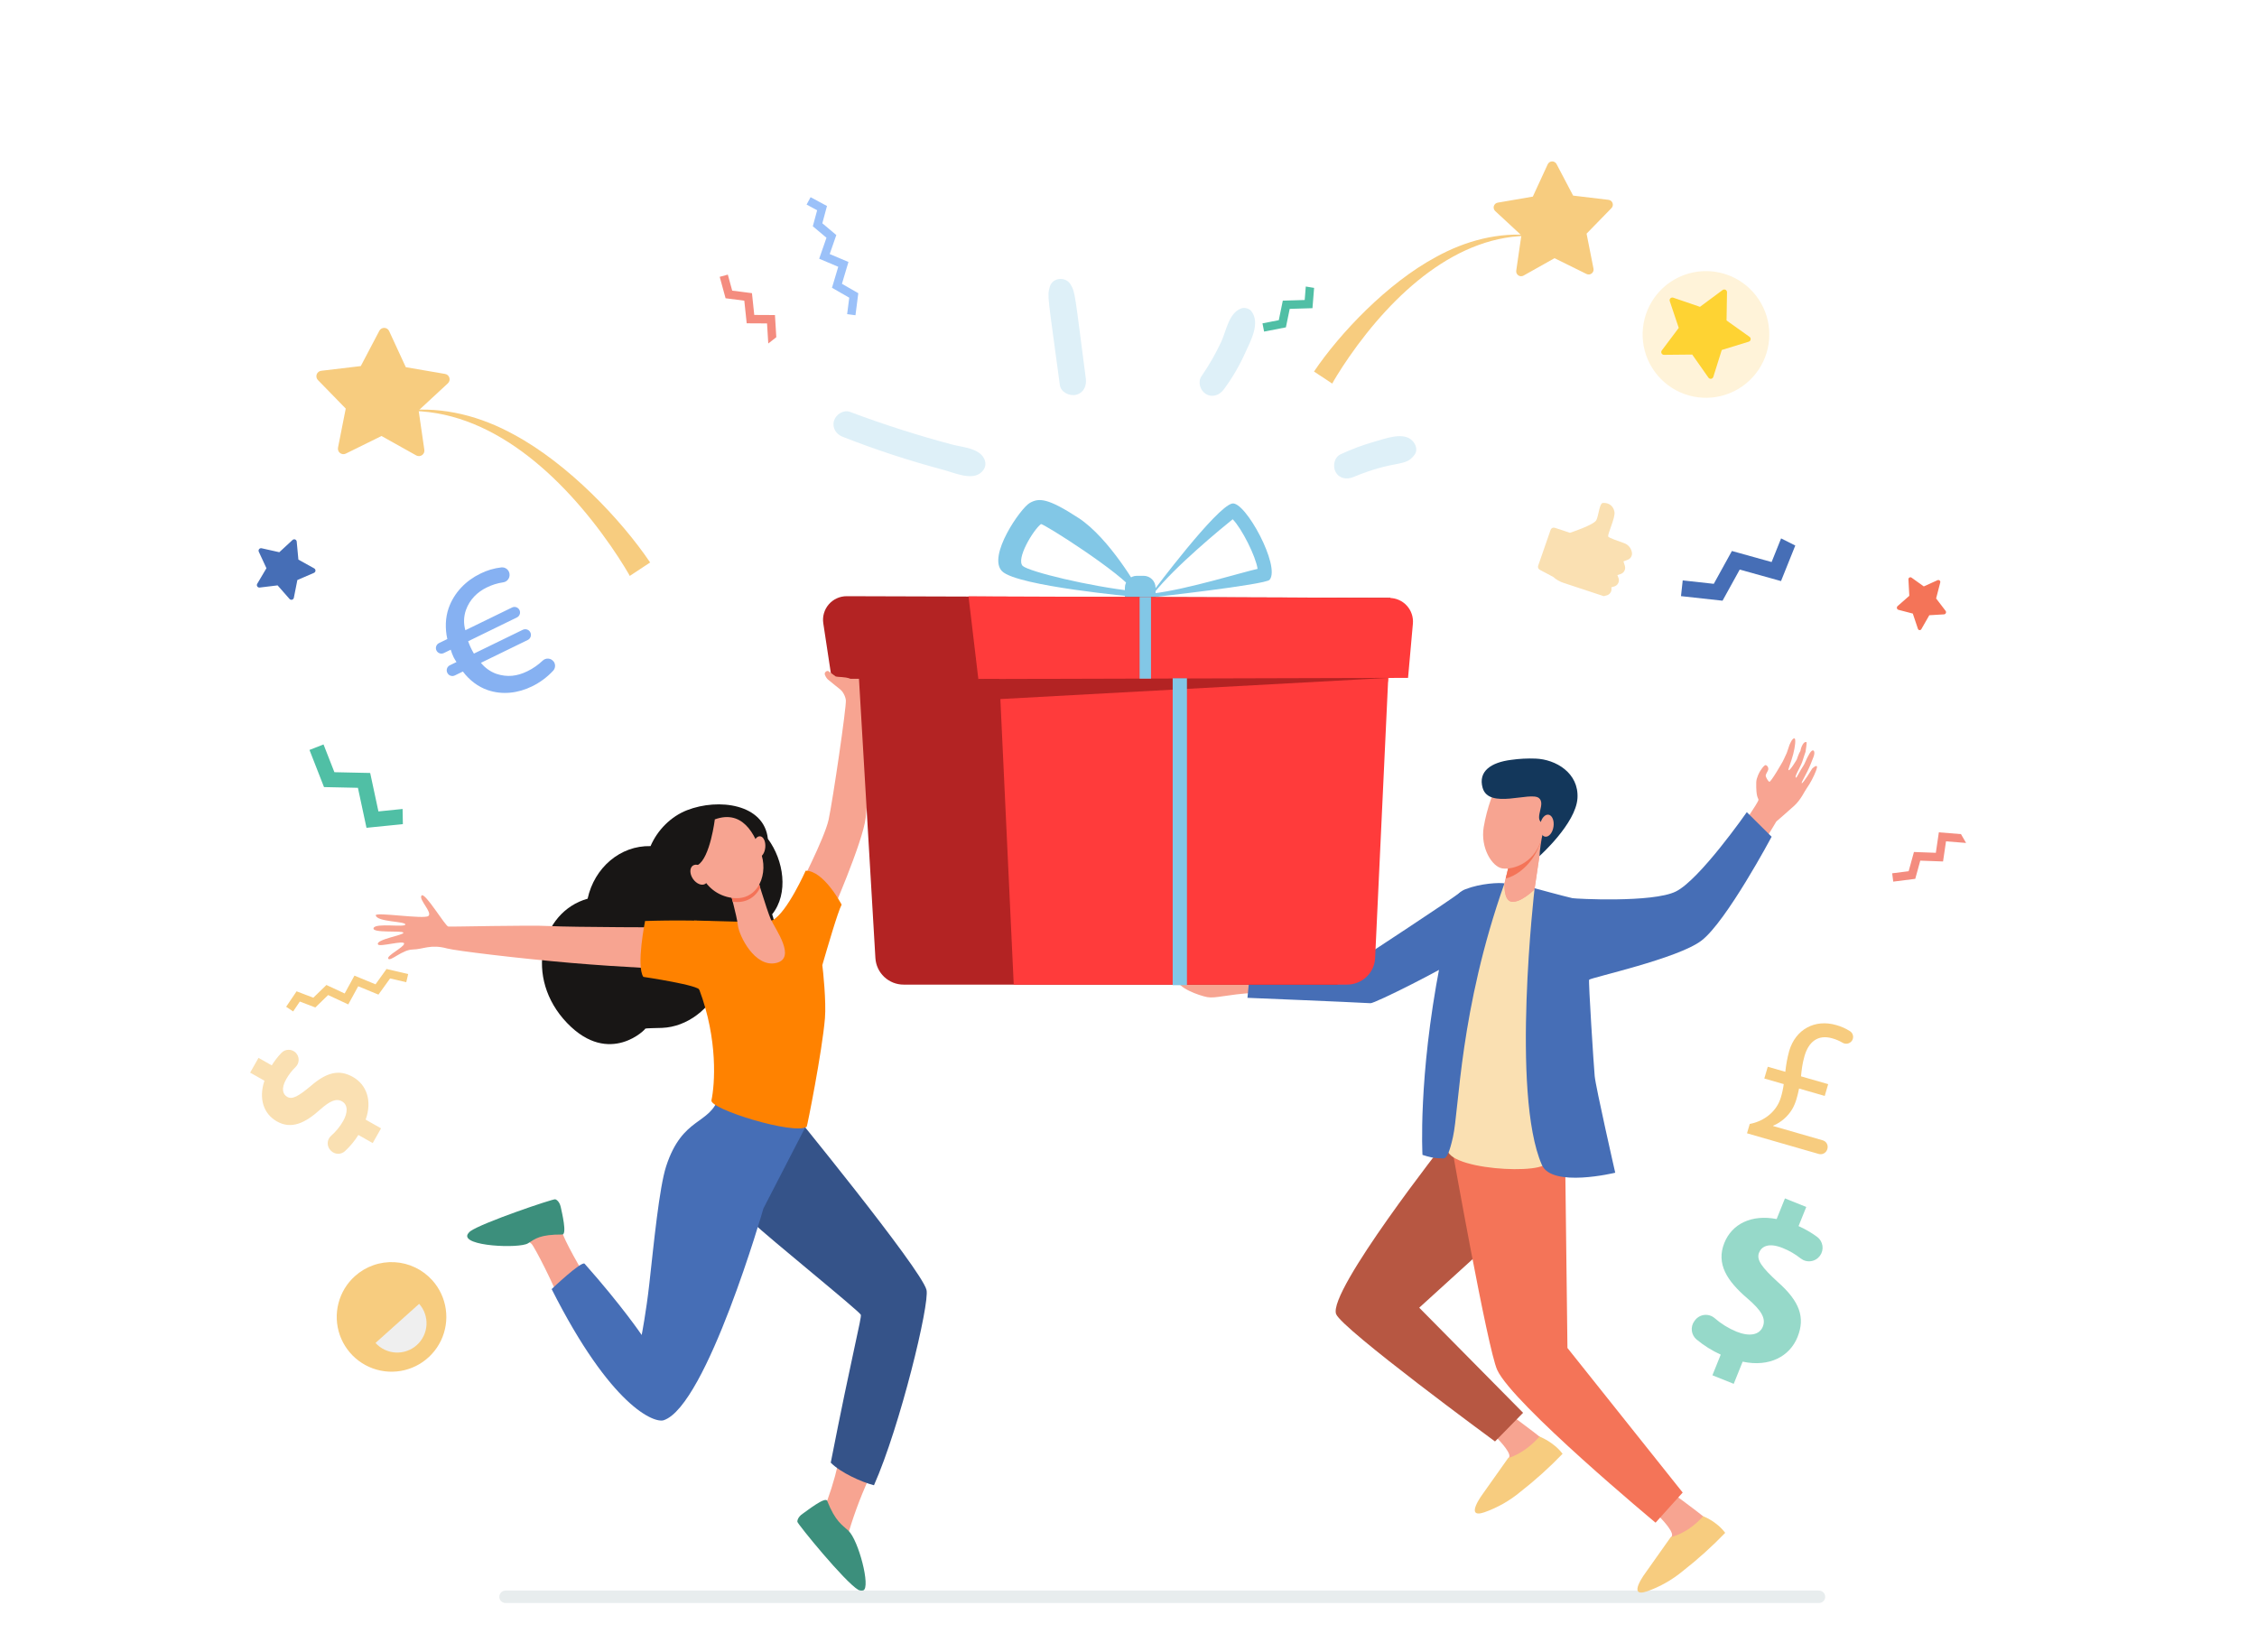
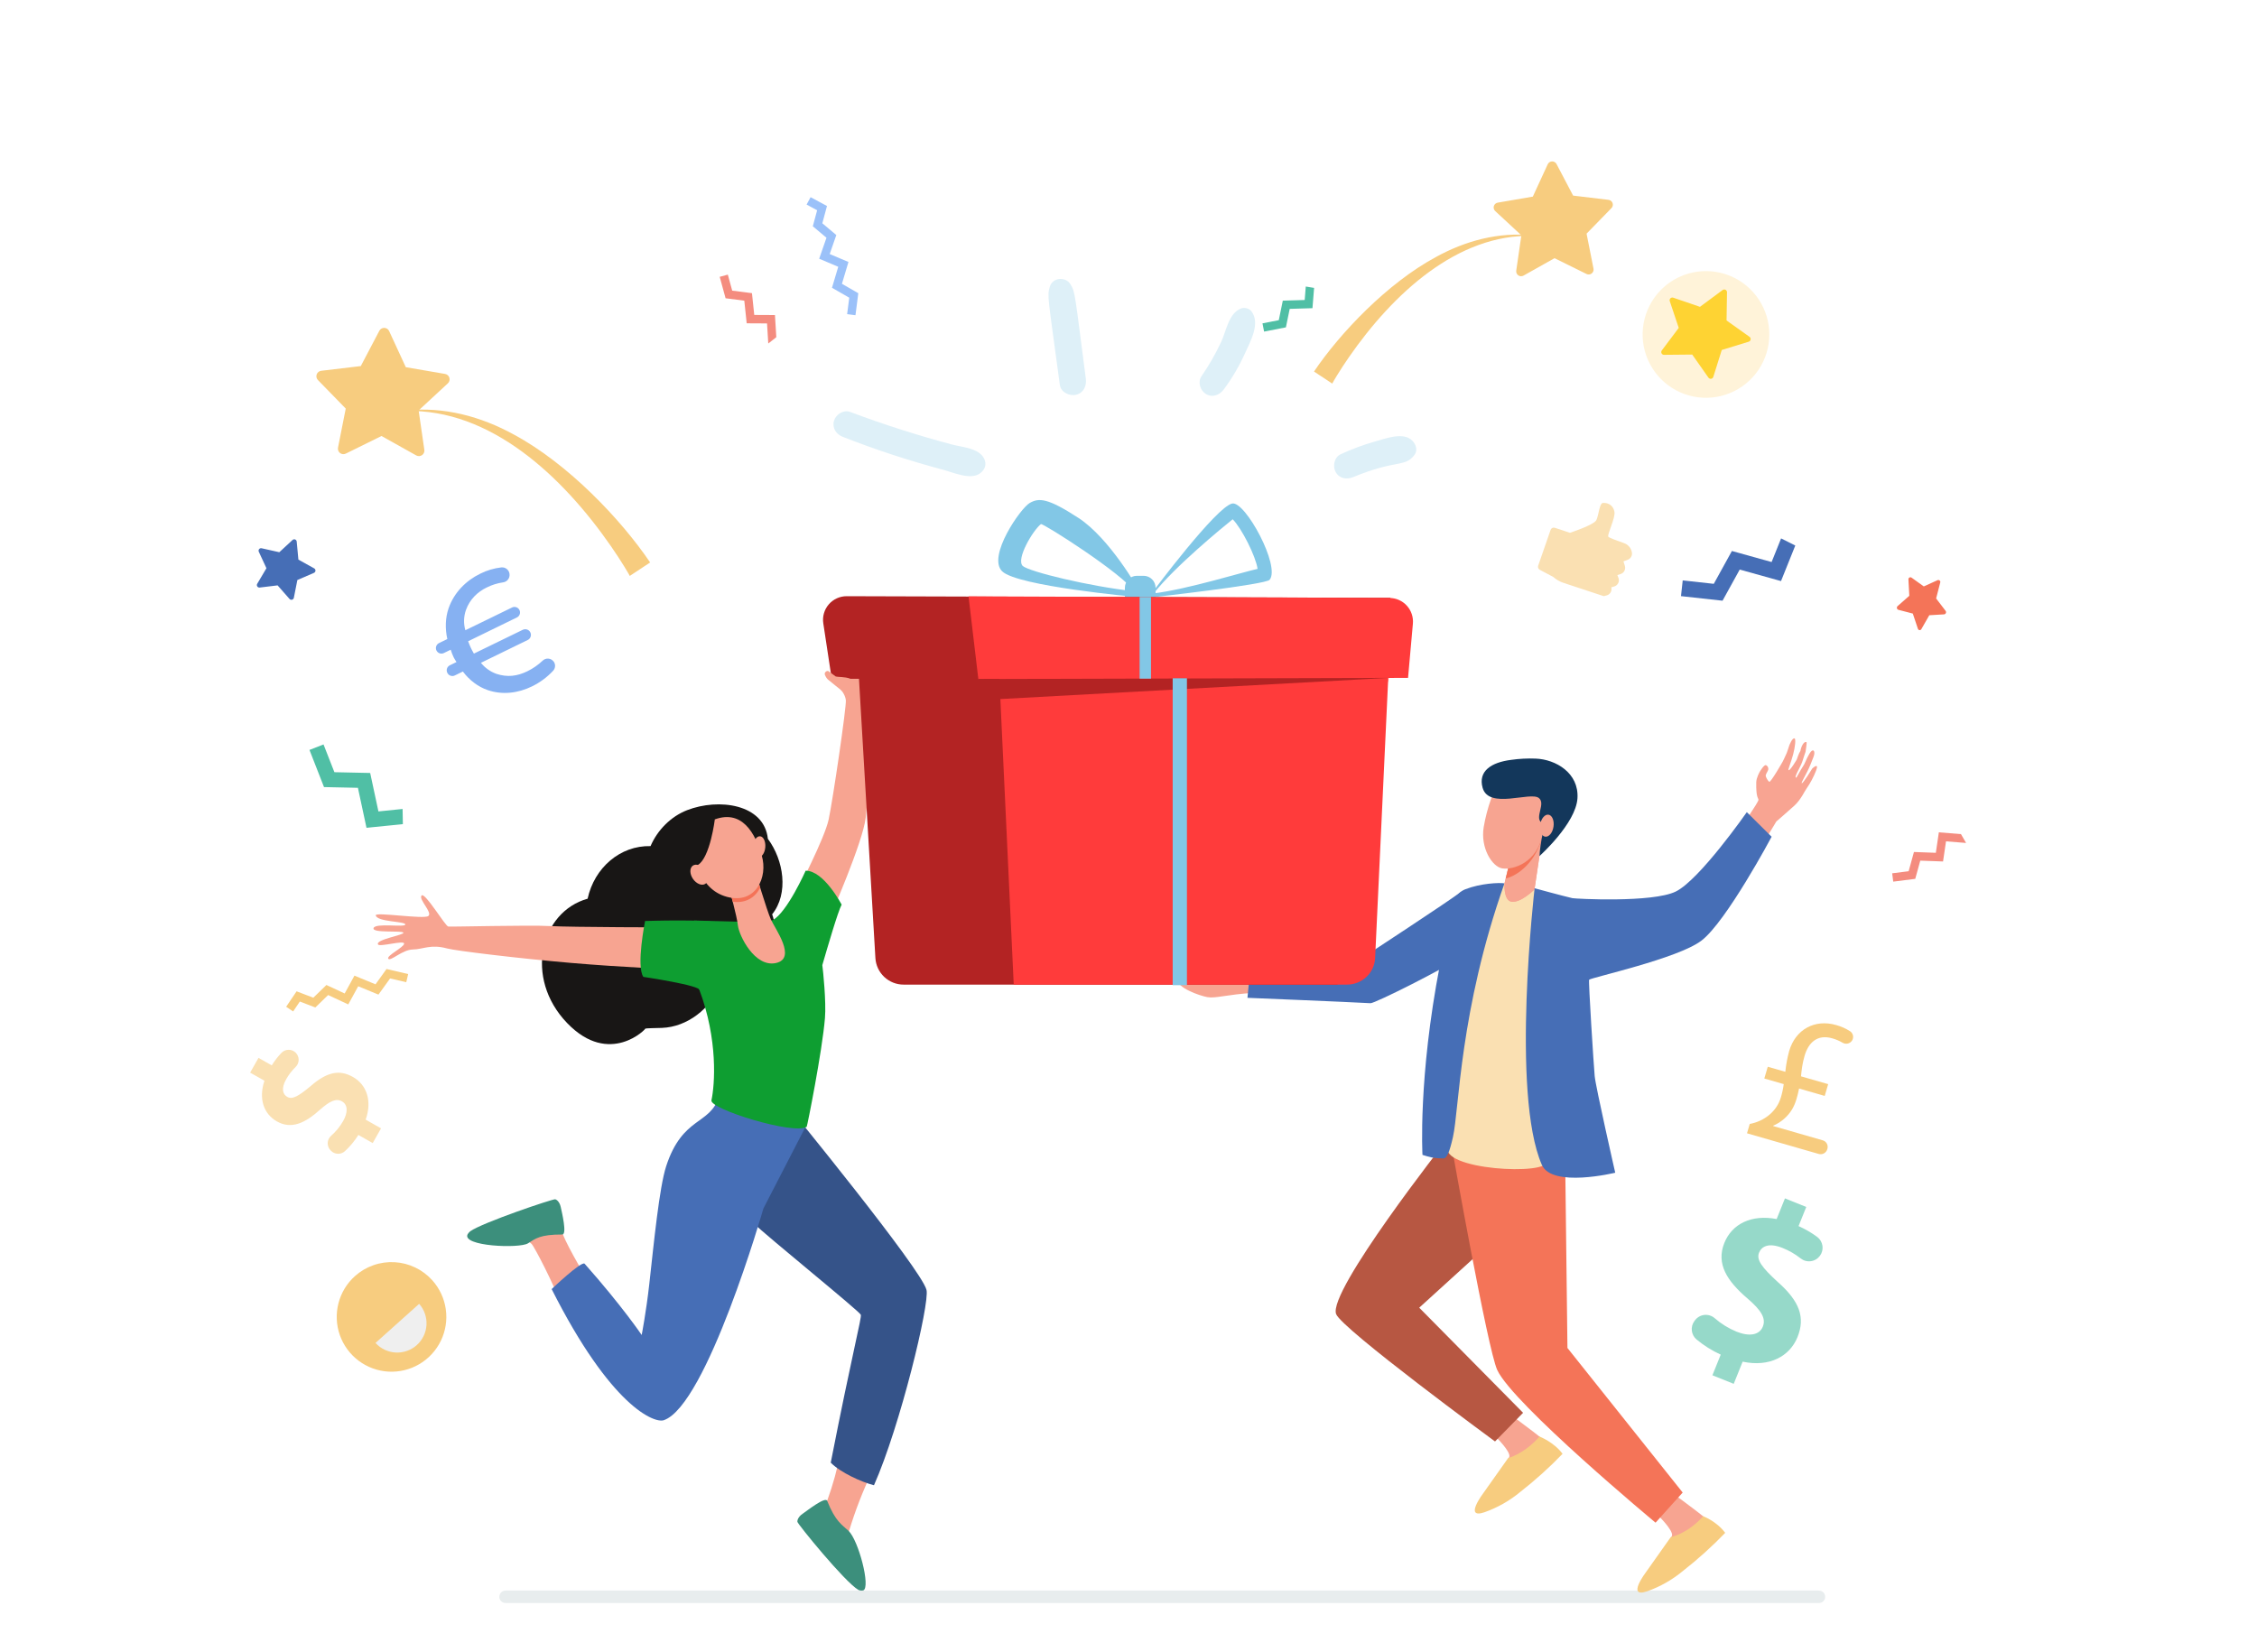
<svg xmlns="http://www.w3.org/2000/svg" width="205" height="150" viewBox="0 0 205 150" fill="none">
  <path d="M121.005 34.843C121.033 34.763 121.692 33.639 122.542 32.415C126.499 26.715 132.365 21.222 139.245 21.428L139.25 21.386C136.141 21.045 133.092 21.873 130.417 23.35C126.003 25.729 121.702 30.263 119.349 33.748L121.005 34.843Z" fill="#F7CC7F" />
  <path d="M137.719 24.579L138.184 21.374L135.807 19.172C135.747 19.116 135.703 19.044 135.681 18.964C135.659 18.884 135.66 18.799 135.683 18.72C135.707 18.64 135.753 18.569 135.815 18.514C135.877 18.459 135.953 18.422 136.035 18.408L139.224 17.859L140.579 14.919C140.614 14.844 140.67 14.78 140.739 14.735C140.808 14.689 140.889 14.664 140.972 14.662C141.054 14.66 141.136 14.681 141.208 14.722C141.279 14.764 141.338 14.825 141.377 14.898L142.884 17.768L146.101 18.152C146.183 18.162 146.261 18.195 146.326 18.246C146.391 18.298 146.44 18.367 146.468 18.446C146.495 18.524 146.5 18.608 146.483 18.69C146.465 18.771 146.424 18.845 146.366 18.905L144.106 21.224L144.735 24.402C144.751 24.483 144.744 24.568 144.715 24.645C144.686 24.723 144.635 24.791 144.569 24.842C144.503 24.892 144.425 24.923 144.342 24.931C144.26 24.939 144.176 24.924 144.102 24.888L141.196 23.453L138.376 25.036C138.303 25.077 138.221 25.096 138.137 25.092C138.054 25.088 137.973 25.061 137.905 25.013C137.836 24.965 137.782 24.899 137.75 24.823C137.717 24.746 137.706 24.662 137.719 24.579Z" fill="#F7CC7F" />
  <path d="M75.114 18.712L74.691 20.282L75.961 21.349L75.361 23.076L77.064 23.796L76.472 25.778L77.958 26.635L77.701 28.635L76.944 28.538L77.136 27.042L75.568 26.139L76.137 24.233L74.405 23.501L75.067 21.596L73.827 20.553L74.22 19.098L73.263 18.583L73.624 17.911L75.114 18.712Z" fill="#9BC1F9" />
  <path d="M39.27 116.3C39.927 117.034 40.351 117.945 40.49 118.92C40.629 119.894 40.476 120.888 40.05 121.776C39.624 122.663 38.944 123.404 38.097 123.906C37.25 124.407 36.273 124.646 35.29 124.592C34.307 124.538 33.362 124.194 32.575 123.603C31.787 123.012 31.193 122.201 30.866 121.273C30.54 120.344 30.496 119.339 30.741 118.386C30.985 117.432 31.507 116.572 32.24 115.915C32.727 115.479 33.295 115.143 33.911 114.926C34.528 114.709 35.182 114.616 35.835 114.651C36.487 114.687 37.127 114.851 37.716 115.134C38.306 115.417 38.834 115.813 39.27 116.3Z" fill="#F7CC7F" />
  <path d="M34.107 121.986C34.579 122.507 35.239 122.821 35.941 122.857C36.644 122.894 37.332 122.651 37.856 122.182C38.38 121.712 38.697 121.054 38.737 120.352C38.778 119.65 38.538 118.96 38.071 118.434L34.107 121.986Z" fill="#EFEFEF" />
  <path d="M165.214 144.481H45.917C45.767 144.481 45.624 144.541 45.518 144.647C45.412 144.753 45.352 144.896 45.352 145.046C45.352 145.12 45.366 145.194 45.395 145.262C45.423 145.331 45.465 145.393 45.517 145.446C45.57 145.498 45.632 145.54 45.701 145.568C45.769 145.597 45.843 145.611 45.917 145.611H165.214C165.288 145.611 165.361 145.597 165.43 145.568C165.498 145.54 165.561 145.498 165.613 145.446C165.666 145.393 165.707 145.331 165.736 145.262C165.764 145.194 165.779 145.12 165.779 145.046C165.779 144.896 165.719 144.753 165.613 144.647C165.507 144.541 165.363 144.481 165.214 144.481Z" fill="#184655" fill-opacity="0.1" />
  <path d="M33.852 103.832L32.551 103.094C32.211 103.637 31.8 104.133 31.329 104.568C31.158 104.724 30.934 104.808 30.703 104.805C30.472 104.802 30.251 104.711 30.085 104.551L30.043 104.51C29.953 104.423 29.881 104.319 29.834 104.203C29.785 104.088 29.762 103.964 29.764 103.838C29.766 103.713 29.794 103.59 29.846 103.476C29.899 103.363 29.974 103.261 30.067 103.178C30.504 102.794 30.875 102.341 31.165 101.837C31.607 101.057 31.609 100.353 31.061 100.042C30.541 99.747 29.964 99.999 29.047 100.817C27.724 102.003 26.472 102.615 25.144 101.861C23.94 101.178 23.476 99.794 24.019 98.166L22.719 97.433L23.48 96.091L24.684 96.774C24.938 96.361 25.236 95.976 25.573 95.627C25.741 95.457 25.969 95.361 26.208 95.358C26.447 95.355 26.677 95.447 26.849 95.612C26.937 95.697 27.007 95.799 27.055 95.911C27.102 96.024 27.127 96.145 27.127 96.267C27.127 96.389 27.102 96.51 27.055 96.622C27.007 96.734 26.937 96.836 26.849 96.921C26.513 97.246 26.226 97.619 25.997 98.027C25.492 98.917 25.712 99.422 26.096 99.639C26.547 99.896 27.107 99.579 28.204 98.664C29.703 97.361 30.829 97.131 32.061 97.829C33.28 98.52 33.831 99.973 33.212 101.702L34.609 102.495L33.852 103.832Z" fill="#FAE0B2" />
  <path d="M161.774 48.906L160.913 51.053L157.306 50.049L155.661 53.032L152.839 52.721L152.682 54.15L156.456 54.565L158.016 51.737L161.767 52.782L163.063 49.553L161.774 48.906Z" fill="#466EB6" />
  <path d="M155.536 124.923L156.291 123.048C155.503 122.689 154.766 122.227 154.099 121.675C153.859 121.474 153.704 121.189 153.667 120.877C153.63 120.566 153.713 120.253 153.899 120.001L153.946 119.938C154.046 119.801 154.173 119.687 154.319 119.602C154.465 119.517 154.627 119.463 154.796 119.443C154.964 119.424 155.134 119.44 155.296 119.489C155.457 119.539 155.607 119.621 155.736 119.731C156.328 120.248 157.001 120.664 157.729 120.962C158.853 121.416 159.802 121.292 160.116 120.502C160.418 119.753 159.977 119.025 158.716 117.943C156.891 116.382 155.846 114.814 156.62 112.9C157.319 111.164 159.092 110.295 161.37 110.732L162.125 108.856L164.06 109.636L163.36 111.373C163.959 111.639 164.528 111.969 165.056 112.358C165.314 112.553 165.485 112.842 165.531 113.162C165.577 113.482 165.496 113.808 165.304 114.068C165.206 114.201 165.083 114.313 164.941 114.398C164.799 114.483 164.641 114.538 164.477 114.56C164.314 114.582 164.147 114.572 163.988 114.528C163.828 114.485 163.679 114.409 163.549 114.307C163.053 113.915 162.503 113.596 161.915 113.362C160.632 112.845 159.995 113.231 159.773 113.784C159.51 114.435 160.033 115.127 161.456 116.435C163.471 118.21 163.981 119.677 163.265 121.453C162.558 123.207 160.709 124.208 158.282 123.686L157.471 125.702L155.536 124.923Z" fill="#96D9C9" />
  <path d="M50.282 60.079C50.374 60.202 50.422 60.353 50.416 60.506C50.409 60.66 50.35 60.807 50.247 60.921C49.695 61.516 49.036 62.003 48.304 62.356C47.06 62.963 45.632 63.145 44.286 62.681C43.445 62.391 42.644 61.804 42.043 60.998L41.308 61.356C41.248 61.385 41.184 61.402 41.118 61.406C41.052 61.41 40.986 61.401 40.923 61.379C40.861 61.358 40.803 61.324 40.754 61.28C40.704 61.236 40.664 61.183 40.635 61.124L40.625 61.105C40.567 60.985 40.559 60.846 40.602 60.721C40.646 60.594 40.737 60.491 40.857 60.432L41.461 60.138C41.341 59.94 41.258 59.819 41.203 59.704C41.097 59.482 41.009 59.252 40.938 59.016L40.316 59.319C40.257 59.349 40.192 59.365 40.126 59.37C40.06 59.374 39.994 59.365 39.931 59.343C39.869 59.322 39.811 59.288 39.762 59.244C39.712 59.2 39.672 59.147 39.643 59.087C39.614 59.028 39.597 58.963 39.593 58.897C39.589 58.831 39.598 58.765 39.62 58.703C39.641 58.64 39.675 58.583 39.719 58.533C39.762 58.484 39.816 58.443 39.875 58.414L40.629 58.048C40.414 57.079 40.452 56.104 40.742 55.263C41.235 53.833 42.316 52.746 43.617 52.112C44.218 51.809 44.867 51.616 45.536 51.54C45.711 51.521 45.886 51.572 46.025 51.68C46.163 51.788 46.254 51.946 46.279 52.12V52.131C46.291 52.22 46.286 52.31 46.263 52.397C46.241 52.484 46.201 52.566 46.146 52.637C46.092 52.709 46.024 52.769 45.946 52.814C45.868 52.859 45.782 52.888 45.693 52.899C45.174 52.974 44.671 53.132 44.202 53.367C43.373 53.77 42.672 54.438 42.324 55.401C42.113 55.996 42.093 56.642 42.268 57.248L46.51 55.181C46.63 55.123 46.768 55.115 46.894 55.158C47.02 55.202 47.124 55.293 47.182 55.413C47.212 55.473 47.229 55.537 47.233 55.603C47.237 55.669 47.228 55.735 47.206 55.798C47.185 55.861 47.151 55.918 47.107 55.968C47.063 56.017 47.01 56.057 46.95 56.086L42.521 58.248C42.601 58.464 42.686 58.681 42.75 58.812C42.83 58.982 42.915 59.152 43.044 59.37L47.485 57.207C47.545 57.178 47.611 57.161 47.679 57.157C47.746 57.153 47.814 57.162 47.878 57.184C47.942 57.207 48.001 57.241 48.051 57.286C48.101 57.331 48.142 57.386 48.172 57.447C48.201 57.507 48.219 57.573 48.222 57.641C48.226 57.708 48.217 57.776 48.195 57.84C48.173 57.904 48.138 57.962 48.093 58.013C48.048 58.063 47.994 58.104 47.933 58.134L43.681 60.207C44.047 60.661 44.529 61.006 45.078 61.206C46.077 61.535 46.961 61.431 47.903 60.972C48.413 60.723 48.882 60.397 49.293 60.006C49.361 59.941 49.441 59.892 49.529 59.861C49.617 59.829 49.711 59.817 49.804 59.825C49.897 59.832 49.988 59.859 50.07 59.904C50.151 59.949 50.223 60.011 50.279 60.086L50.282 60.079Z" fill="#86B1F2" />
  <path d="M36.567 73.483L34.372 73.706L33.623 70.213L30.373 70.143L29.385 67.621L28.109 68.121L29.429 71.495L32.509 71.561L33.288 75.194L36.592 74.859L36.567 73.483Z" fill="#50BFA5" />
  <path d="M141.216 47.941L142.595 48.396C142.595 48.396 144.78 47.687 144.996 47.242C145.211 46.797 145.272 45.716 145.583 45.687C145.894 45.657 146.494 45.758 146.637 46.497C146.741 47.035 145.955 48.586 146.079 48.752C146.159 48.855 146.941 49.139 147.514 49.337C147.701 49.402 147.867 49.517 147.992 49.67C148.118 49.823 148.198 50.008 148.226 50.203C148.245 50.336 148.219 50.471 148.152 50.587C148.085 50.703 147.981 50.792 147.857 50.841L147.458 50.994L147.585 51.403C147.63 51.55 147.616 51.709 147.546 51.846C147.477 51.983 147.356 52.087 147.211 52.137L146.904 52.24L147.002 52.489C147.032 52.565 147.045 52.647 147.042 52.728C147.039 52.81 147.019 52.89 146.983 52.964C146.947 53.037 146.896 53.102 146.834 53.155C146.772 53.208 146.699 53.247 146.621 53.271L146.353 53.35L146.364 53.422C146.386 53.566 146.354 53.713 146.275 53.835C146.195 53.956 146.074 54.045 145.933 54.082L145.667 54.153L142.003 52.942C141.659 52.829 141.342 52.645 141.073 52.402L139.851 51.755C139.787 51.721 139.738 51.664 139.712 51.597C139.686 51.529 139.685 51.455 139.709 51.387L140.839 48.132C140.865 48.057 140.918 47.995 140.989 47.959C141.059 47.923 141.141 47.917 141.216 47.941Z" fill="#FAE0B2" />
  <path d="M57.201 52.314C57.17 52.228 56.435 50.97 55.485 49.603C51.069 43.24 44.519 37.108 36.836 37.337L36.831 37.291C40.303 36.91 43.706 37.835 46.693 39.483C51.62 42.139 56.42 47.201 59.051 51.092L57.201 52.314Z" fill="#F7CC7F" />
  <path d="M38.542 40.859L38.023 37.281L40.676 34.823C40.745 34.761 40.795 34.68 40.82 34.59C40.845 34.5 40.845 34.405 40.818 34.316C40.792 34.227 40.741 34.146 40.672 34.084C40.602 34.023 40.516 33.982 40.424 33.966L36.859 33.354L35.344 30.071C35.306 29.987 35.244 29.916 35.167 29.864C35.089 29.814 34.999 29.785 34.906 29.783C34.814 29.78 34.722 29.804 34.642 29.851C34.562 29.898 34.497 29.966 34.454 30.048L32.77 33.253L29.182 33.68C29.089 33.69 29 33.725 28.926 33.783C28.852 33.841 28.797 33.919 28.765 34.007C28.733 34.095 28.727 34.191 28.747 34.282C28.767 34.374 28.813 34.458 28.879 34.524L31.403 37.114L30.701 40.661C30.683 40.752 30.691 40.846 30.724 40.933C30.756 41.02 30.812 41.096 30.886 41.152C30.96 41.209 31.047 41.243 31.14 41.253C31.232 41.262 31.325 41.245 31.408 41.204L34.651 39.604L37.807 41.369C37.889 41.414 37.981 41.436 38.074 41.431C38.167 41.426 38.257 41.396 38.334 41.343C38.41 41.29 38.47 41.216 38.507 41.131C38.544 41.045 38.556 40.951 38.542 40.859Z" fill="#F7CC7F" />
  <path d="M158.678 102.943L158.927 102.094C160.244 101.848 161.378 100.96 161.752 99.688C161.873 99.292 161.96 98.886 162.014 98.475L160.249 97.967L160.564 96.898L162.158 97.357C162.223 96.72 162.34 96.089 162.507 95.471C163.095 93.469 164.867 92.561 166.768 93.109C167.22 93.231 167.65 93.422 168.044 93.675C168.179 93.766 168.273 93.906 168.305 94.066C168.337 94.225 168.304 94.391 168.215 94.527C168.123 94.662 167.982 94.758 167.822 94.793C167.662 94.827 167.495 94.799 167.355 94.714C167.062 94.54 166.746 94.406 166.417 94.316C165.081 93.931 164.265 94.69 163.911 95.894C163.696 96.624 163.64 97.196 163.583 97.769L166.051 98.479L165.737 99.548L163.407 98.877C163.269 99.537 163.114 100.191 162.78 100.758C162.377 101.423 161.776 101.945 161.06 102.25L161.051 102.283L165.553 103.58C165.632 103.602 165.706 103.64 165.77 103.69C165.834 103.741 165.888 103.804 165.927 103.876C165.967 103.947 165.992 104.026 166.001 104.108C166.01 104.189 166.003 104.271 165.981 104.35L165.968 104.395C165.92 104.554 165.812 104.688 165.666 104.767C165.52 104.846 165.349 104.865 165.19 104.819L158.678 102.943Z" fill="#F7CC7F" />
  <path d="M23.362 53.03L24.2 51.614L23.508 50.121C23.489 50.083 23.482 50.04 23.486 49.997C23.491 49.955 23.508 49.914 23.535 49.881C23.561 49.847 23.597 49.822 23.638 49.808C23.678 49.794 23.722 49.792 23.763 49.802L25.369 50.161L26.575 49.045C26.606 49.017 26.645 48.998 26.686 48.991C26.727 48.984 26.77 48.988 26.808 49.004C26.847 49.02 26.881 49.046 26.906 49.079C26.931 49.113 26.946 49.153 26.95 49.195L27.103 50.832L28.539 51.63C28.575 51.65 28.606 51.681 28.626 51.718C28.646 51.755 28.656 51.796 28.654 51.838C28.652 51.88 28.638 51.921 28.614 51.956C28.59 51.99 28.557 52.018 28.519 52.035L27.009 52.687L26.69 54.301C26.681 54.342 26.662 54.38 26.633 54.411C26.604 54.442 26.567 54.464 26.527 54.475C26.486 54.486 26.443 54.486 26.403 54.474C26.362 54.461 26.326 54.438 26.298 54.407L25.213 53.173L23.58 53.37C23.538 53.374 23.497 53.366 23.459 53.348C23.421 53.33 23.389 53.302 23.367 53.267C23.344 53.231 23.331 53.191 23.331 53.149C23.33 53.107 23.34 53.066 23.362 53.03Z" fill="#466EB6" />
  <path d="M178.113 75.767L176.103 75.605L175.829 77.464L173.841 77.391L173.36 79.137L171.864 79.326L171.96 80.083L173.96 79.83L174.416 78.177L176.484 78.252L176.754 76.423L178.576 76.57L178.113 75.767Z" fill="#F48C7F" />
  <path d="M70.511 30.631L70.388 28.618L68.508 28.608L68.3 26.63L66.505 26.4L66.107 24.945L65.37 25.146L65.903 27.093L67.604 27.311L67.821 29.368L69.669 29.378L69.781 31.202L70.511 30.631Z" fill="#F48C7F" />
  <path d="M26.939 90.047L28.458 90.627L29.648 89.472L31.306 90.243L32.194 88.622L34.107 89.411L35.108 88.019L37.073 88.478L36.9 89.221L35.431 88.878L34.373 90.346L32.535 89.588L31.632 91.237L29.803 90.386L28.641 91.514L27.233 90.976L26.624 91.876L25.991 91.449L26.939 90.047Z" fill="#F7CC7F" />
  <path d="M118.602 26.026L118.504 27.251L116.515 27.31L116.151 29.083L114.67 29.371L114.816 30.12L116.796 29.735L117.142 28.056L119.209 27.994L119.358 26.151L118.602 26.026Z" fill="#50BFA5" />
  <path d="M158.932 26.227C159.754 27.015 160.323 28.028 160.569 29.14C160.814 30.251 160.724 31.41 160.311 32.47C159.897 33.531 159.179 34.445 158.246 35.096C157.313 35.748 156.208 36.109 155.07 36.133C153.932 36.156 152.813 35.842 151.854 35.229C150.895 34.617 150.139 33.733 149.681 32.691C149.224 31.649 149.087 30.495 149.286 29.374C149.485 28.254 150.011 27.217 150.799 26.396C151.856 25.296 153.306 24.659 154.831 24.628C156.356 24.596 157.831 25.171 158.932 26.227Z" fill="#FFF3D9" />
  <path d="M158.834 31.038L156.385 31.79L155.618 34.234C155.604 34.279 155.578 34.318 155.542 34.349C155.507 34.379 155.464 34.399 155.418 34.406C155.372 34.413 155.325 34.407 155.282 34.389C155.239 34.371 155.202 34.341 155.175 34.303L153.702 32.206L151.141 32.231C151.095 32.232 151.049 32.219 151.01 32.195C150.97 32.171 150.938 32.136 150.917 32.095C150.896 32.053 150.886 32.007 150.89 31.96C150.894 31.914 150.911 31.87 150.939 31.832L152.478 29.784L151.663 27.356C151.648 27.311 151.645 27.264 151.656 27.218C151.667 27.172 151.69 27.131 151.723 27.098C151.757 27.065 151.799 27.042 151.844 27.032C151.89 27.022 151.938 27.025 151.982 27.041L154.405 27.871L156.463 26.345C156.5 26.317 156.545 26.301 156.591 26.297C156.638 26.293 156.684 26.302 156.726 26.323C156.767 26.345 156.802 26.377 156.826 26.417C156.85 26.457 156.862 26.503 156.861 26.549L156.82 29.11L158.907 30.596C158.945 30.623 158.974 30.66 158.992 30.703C159.01 30.746 159.015 30.793 159.008 30.839C159 30.885 158.98 30.928 158.949 30.963C158.919 30.998 158.879 31.024 158.834 31.038Z" fill="#FED333" />
  <path d="M175.236 55.885L176.586 55.805C176.62 55.8 176.653 55.786 176.68 55.764C176.707 55.743 176.729 55.715 176.742 55.682C176.755 55.65 176.759 55.615 176.754 55.581C176.75 55.546 176.736 55.514 176.715 55.486L175.855 54.361L176.226 52.926C176.238 52.893 176.239 52.858 176.232 52.825C176.224 52.791 176.206 52.761 176.182 52.737C176.157 52.713 176.126 52.697 176.092 52.69C176.059 52.683 176.024 52.685 175.992 52.698L174.735 53.267L173.615 52.464C173.586 52.446 173.552 52.436 173.518 52.437C173.483 52.437 173.45 52.447 173.421 52.465C173.392 52.484 173.369 52.511 173.355 52.542C173.341 52.573 173.336 52.608 173.341 52.642L173.42 54.119L172.357 55.054C172.331 55.077 172.312 55.106 172.3 55.139C172.289 55.172 172.287 55.207 172.293 55.242C172.3 55.276 172.315 55.308 172.338 55.334C172.361 55.36 172.39 55.38 172.423 55.392L173.737 55.733L174.2 57.115C174.209 57.148 174.228 57.177 174.255 57.199C174.281 57.221 174.313 57.235 174.347 57.238C174.381 57.242 174.415 57.234 174.445 57.218C174.475 57.202 174.5 57.176 174.515 57.146L175.236 55.885Z" fill="#F47458" />
  <path d="M72.471 80.819C72.471 80.819 74.89 76.165 75.262 74.456C75.633 72.748 76.898 64.151 76.827 63.59C76.693 62.533 75.305 61.848 75.558 61.378C75.812 60.907 77.127 60.761 77.575 60.801C78.023 60.842 78.924 61.103 79.31 61.42C79.696 61.737 78.876 72.048 78.631 74.268C78.386 76.488 75.382 83.324 75.382 83.324L72.471 80.819Z" fill="#F7A491" />
  <path d="M79.746 61.229C79.692 61.263 79.489 61.323 79.441 61.366L79.07 61.483C79.07 61.483 80.027 61.459 80.59 62.065C80.377 61.724 80.088 61.438 79.746 61.229Z" fill="#F47257" />
  <path d="M125.468 63.097C125.843 62.811 126.034 62.095 126.114 61.631L126.304 61.022C126.16 60.955 123.316 60.416 122.454 60.354C122.357 60.623 122.305 60.852 122.325 61.001C122.42 61.713 123.111 66.335 123.111 66.335L125.574 66.495C125.574 66.495 125.162 63.756 125.468 63.097Z" fill="#F7A491" />
  <path d="M125.527 61.155C125.527 61.155 125.019 61.385 124.454 62.066C124.454 62.066 123.099 61.109 123.163 60.827C123.243 60.455 124.638 61.217 124.638 61.217L125.527 61.155Z" fill="#F47458" />
  <path d="M137.538 128.763C137.538 128.763 140.853 131.155 141.374 131.866C142.126 132.892 135.76 134.816 136.455 133.61C136.614 133.333 137.073 132.403 137.093 132.311C137.2 131.823 135.849 130.504 135.849 130.504L137.538 128.763Z" fill="#F7A491" />
  <path d="M134.735 135.619L136.986 132.439C136.986 132.439 138.391 132.113 139.833 130.49C139.833 130.49 141.129 130.985 141.926 132.057C140.733 133.296 139.454 134.449 138.099 135.508C137.126 136.319 136.016 136.949 134.822 137.37C132.919 138.012 134.735 135.619 134.735 135.619Z" fill="#F7CC7F" />
  <path d="M164.602 69.812C164.602 69.812 163.745 71.226 163.65 71.14C163.577 71.074 164.088 70.329 164.452 69.427C164.545 69.195 164.637 68.965 164.719 68.754C164.935 68.196 164.668 67.912 164.352 68.457C164.207 68.704 164.078 68.96 163.968 69.224C163.865 69.493 163.687 69.708 163.569 69.921C163.33 70.344 163.164 70.656 163.152 70.638C163.14 70.621 163.033 70.665 163.125 70.415C163.235 70.115 163.603 69.529 163.735 69.076C163.809 68.82 163.994 68.292 163.994 68.292C163.994 68.292 164.129 67.444 164.084 67.42C163.837 67.292 163.586 67.848 163.53 68.209C163.38 68.422 163.201 68.983 163.201 68.983C163.201 68.983 162.592 70.039 162.447 69.956C162.385 69.921 162.686 69.229 162.874 68.506C163.051 67.835 163.123 67.13 163 67.077C162.79 66.987 162.517 67.714 162.517 67.714C162.517 67.714 162.352 68.233 162.285 68.401C162.205 68.598 161.925 69.17 161.925 69.17C161.925 69.17 160.827 71.106 160.697 71.015C160.567 70.924 160.355 70.565 160.379 70.421C160.402 70.278 160.585 70.039 160.611 69.895C160.638 69.752 160.552 69.544 160.383 69.502C160.213 69.46 159.832 70.109 159.832 70.109C159.832 70.109 159.525 70.639 159.517 71.066C159.489 72.532 159.728 72.474 159.719 72.66C159.71 72.883 158.011 75.331 158.011 75.331L157.979 75.369L159.994 76.835C160.666 75.742 161.19 74.886 161.342 74.618C161.342 74.618 162.353 73.753 162.971 73.189C163.589 72.625 163.935 71.814 164.087 71.628C164.438 71.123 164.727 70.577 164.949 70.003C165.269 69.178 164.602 69.812 164.602 69.812Z" fill="#F8A492" />
  <path d="M142.61 104.206L142.086 106.798L128.907 118.785L138.34 128.332L135.789 130.935C135.789 130.935 121.857 120.705 121.357 119.363C120.584 117.299 131.344 103.627 131.344 103.627L142.61 104.206Z" fill="#B75742" />
  <path d="M152.314 135.932C152.314 135.932 155.628 138.324 156.149 139.034C156.901 140.06 150.535 141.984 151.23 140.779C151.389 140.502 151.848 139.571 151.868 139.481C151.975 138.991 150.624 137.672 150.624 137.672L152.314 135.932Z" fill="#F7A491" />
  <path d="M149.505 142.801L151.755 139.62C151.755 139.62 153.25 139.352 154.693 137.729C154.693 137.729 155.899 138.166 156.697 139.238C155.503 140.477 154.224 141.63 152.869 142.689C151.896 143.5 150.786 144.131 149.592 144.551C147.689 145.193 149.505 142.801 149.505 142.801Z" fill="#F7CC7F" />
  <path d="M142.163 105.406L142.369 122.443L152.836 135.575L150.372 138.313C150.372 138.313 137.41 127.535 135.99 124.44C135.113 122.526 131.901 104.378 131.901 104.378L142.163 105.406Z" fill="#F47458" />
  <path d="M131.529 104.064C132.601 101.645 132.477 84.304 136.648 80.241C138.116 80.489 139.163 80.629 139.407 80.692C139.625 82.479 139.865 89.035 140.012 95.044C140.11 99.047 140.012 103.245 140.501 105.457C140.807 106.827 130.55 106.275 131.529 104.064Z" fill="#FAE0B2" />
  <path d="M113.865 90.189C111.427 90.329 110.401 90.716 109.65 90.573C108.9 90.431 106.901 89.716 106.939 88.967C109.618 88.431 114.295 89.261 114.295 89.261C113.971 90.824 113.865 90.189 113.865 90.189Z" fill="#F7A491" />
  <path d="M134.869 80.793C134.869 80.793 133.787 86.109 132.526 87.023C131.266 87.937 124.872 91.15 124.482 91.127C122.549 91.015 113.305 90.638 113.305 90.638L113.59 87.674L124.009 86.828C124.009 86.828 131.552 81.885 132.569 81.103C133.283 80.652 134.869 80.793 134.869 80.793Z" fill="#466EB6" />
  <path d="M131.11 105.223C130.173 105.223 129.827 105.094 129.202 104.905C129.202 104.905 128.792 97.945 130.789 87.624C131.542 83.733 131.562 81.371 133.101 80.773C134.489 80.233 136.186 80.161 136.649 80.239C132.562 91.8 132.549 100.699 131.97 103.282C131.679 104.576 131.426 105.231 131.11 105.223Z" fill="#466EB6" />
  <path d="M137.079 78.495L136.651 80.241C136.651 80.241 136.553 81.762 137.259 81.899C138.111 82.064 139.375 80.79 139.375 80.79L140.108 75.864L137.079 78.495Z" fill="#F7A491" />
  <path d="M137.079 78.495L136.651 80.241C136.651 80.241 136.553 81.762 137.259 81.899C138.111 82.064 139.375 80.79 139.375 80.79L140.108 75.864L137.079 78.495Z" fill="#F7A491" />
  <path d="M140.101 75.886L137.079 78.495L136.76 79.799C137.914 79.522 139.561 78.251 140.101 75.886Z" fill="#F47458" />
  <path d="M137.069 71.354C136.338 71.354 135.681 71.859 135.424 72.588C135.133 73.411 134.912 74.257 134.764 75.117C134.446 77.011 135.524 78.745 136.462 78.884C137.4 79.023 139.636 78.401 140.13 75.717C140.341 74.566 140.62 73.058 139.674 72.265C138.94 71.649 137.909 71.36 137.069 71.354Z" fill="#F7A491" />
  <path d="M139.826 77.762C139.826 77.762 143.135 74.812 143.279 72.51C143.423 70.207 141.296 68.972 139.477 68.908C138.733 68.879 137.988 68.917 137.251 69.023C135.428 69.252 134.246 70.059 134.662 71.554C135.221 73.559 139.003 71.867 139.776 72.49C140.414 73.003 139.378 74.238 140 74.709C140.583 75.152 140.286 75.002 140.093 75.844C139.962 76.477 139.873 77.118 139.826 77.762Z" fill="#13375B" />
  <path d="M141.102 75.091C141.022 75.643 140.682 76.047 140.348 76.001C140.014 75.955 139.809 75.465 139.891 74.912C139.973 74.359 140.311 73.955 140.645 74.002C140.979 74.049 141.184 74.539 141.102 75.091Z" fill="#F7A491" />
  <path d="M126.035 60.227C125.738 59.708 125.295 60.241 125.582 60.916C125.589 60.942 125.589 60.97 125.582 60.996C125.508 61.172 124.819 61.722 124.819 61.722C124.819 61.722 125.371 63.264 125.681 62.858C125.99 62.453 126.226 61.139 126.226 61.139L126.035 60.227Z" fill="#F7A491" />
  <path d="M160.914 76.005L158.66 73.772C158.66 73.772 154.379 79.917 152.207 80.983C150.096 82.019 143.068 81.641 142.82 81.585C141.978 81.393 139.387 80.684 139.387 80.684C139.387 80.684 137.215 99.329 140.044 105.811C140.968 107.926 146.709 106.524 146.709 106.524C146.709 106.524 144.938 98.761 144.843 97.745C144.753 96.773 144.26 89.073 144.339 88.994C144.546 88.788 152.384 87.081 154.533 85.447C156.801 83.725 160.914 76.005 160.914 76.005Z" fill="#466EB6" />
  <path d="M51.507 92.924C55.372 96.951 58.763 93.383 58.598 93.442C58.73 93.387 59.578 93.391 60.13 93.369C62.432 93.279 64.529 91.629 65.444 89.442C68.889 88.992 71.141 85.808 70.133 83.052C71.655 81.157 71.186 78.131 69.745 76.195C69.41 73.019 65.26 72.481 62.404 73.594C60.956 74.158 59.724 75.377 59.089 76.856C56.336 76.79 53.986 78.815 53.372 81.634C49.088 82.826 47.562 88.814 51.507 92.924Z" fill="#181615" />
  <path d="M76.333 131.95C76.057 133.418 75.662 134.86 75.151 136.263C75.106 136.371 74.672 136.766 74.625 136.877C74.857 139.529 76.546 141.103 78.133 142.228C77.789 140.89 77.023 139.357 77.122 139.058C77.677 137.224 78.37 135.435 79.195 133.706C77.879 133.558 77.408 132.755 76.333 131.95Z" fill="#F7A491" />
  <path d="M71.502 100.395L62.332 106.656C62.332 106.656 66.797 109.555 68.329 111.015C69.861 112.474 78.052 119.092 78.186 119.426C78.285 119.674 77.426 122.813 75.456 132.861C76.327 133.752 78.246 134.625 79.382 134.913C81.764 129.552 84.455 118.398 84.153 117.171C83.684 115.267 71.502 100.395 71.502 100.395Z" fill="#355389" />
  <path d="M48.285 112.995C48.554 113.258 50.344 116.743 51.025 118.609C52.021 117.982 52.624 117.234 53.736 116.811C52.858 115.54 51.144 112.481 51.003 111.753C50.669 110.025 50.277 109.771 50.277 109.771C50.277 109.771 44.487 111.73 44.101 112.279C43.715 112.829 47.202 111.94 48.285 112.995Z" fill="#F7A491" />
  <path d="M51.072 112.137C51.521 112.137 51.033 110.107 50.931 109.639C50.815 109.113 50.51 108.955 50.434 108.937C50.229 108.886 43.793 111.063 42.705 111.846C42.619 111.921 42.543 112.008 42.48 112.103C41.884 113.215 47.19 113.426 47.953 112.94C48.637 112.508 49.051 112.131 51.072 112.137Z" fill="#3C8F7C" />
  <path d="M73.167 102.353C73.167 102.353 65.4 99.295 65.298 99.62C64.495 102.21 61.992 101.374 60.506 105.937C59.884 107.851 59.39 112.892 58.975 116.633C58.686 119.204 58.283 121.264 58.283 121.264C58.283 121.264 56.486 118.604 53.101 114.791C52.839 114.496 50.105 117.094 50.105 117.094C55.497 127.784 59.429 129.293 60.289 129.005C64.184 127.688 69.348 109.769 69.339 109.771C69.972 108.537 73.167 102.353 73.167 102.353Z" fill="#466EB6" />
  <path d="M61.179 84.241C61.179 84.241 51.906 84.229 49.92 84.118C48.124 84.014 40.997 84.197 40.718 84.163C40.44 84.129 38.598 81.01 38.291 81.346C37.985 81.682 39.316 82.893 38.905 83.207C38.493 83.521 34.07 82.817 34.129 83.144C34.238 83.756 36.819 83.678 36.816 83.974C36.814 84.27 34.115 83.808 33.932 84.299C33.75 84.789 36.528 84.499 36.639 84.717C36.749 84.936 34.062 85.337 34.337 85.793C34.486 86.041 36.718 85.379 36.707 85.713C36.696 86.047 35.068 86.818 35.268 87.088C35.468 87.357 36.544 86.262 37.491 86.249C38.438 86.235 39.113 85.742 40.62 86.156C41.365 86.36 47.052 87.055 51.855 87.466C56.781 87.886 60.818 88.024 60.818 88.024L61.179 84.241Z" fill="#F7A491" />
-   <path d="M74.929 92.485C75.052 90.995 74.759 88.162 74.69 87.667C75.141 86.121 76.098 82.821 76.444 82.173C76.444 82.173 74.83 79.07 73.175 79.092C73.175 79.092 71.487 82.897 70.183 83.577C70.164 83.572 69.721 83.775 69.527 83.773C68.266 83.764 63.866 83.63 63.041 83.614L63.504 89.86C65.239 94.461 64.923 98.533 64.62 99.951C64.449 100.74 72.096 103.109 73.271 102.353C73.316 102.325 74.68 95.495 74.929 92.485Z" fill="#FF8200" />
-   <path d="M65.281 83.852C64.469 83.464 58.592 83.659 58.592 83.659C58.592 83.659 57.771 87.751 58.433 88.735C58.433 88.735 63.688 89.516 63.535 89.948L65.281 83.852Z" fill="#FF8200" />
+   <path d="M74.929 92.485C75.052 90.995 74.759 88.162 74.69 87.667C75.141 86.121 76.098 82.821 76.444 82.173C76.444 82.173 74.83 79.07 73.175 79.092C73.175 79.092 71.487 82.897 70.183 83.577C70.164 83.572 69.721 83.775 69.527 83.773C68.266 83.764 63.866 83.63 63.041 83.614L63.504 89.86C65.239 94.461 64.923 98.533 64.62 99.951C64.449 100.74 72.096 103.109 73.271 102.353C73.316 102.325 74.68 95.495 74.929 92.485Z" fill="#0E9E31" />
+   <path d="M65.281 83.852C64.469 83.464 58.592 83.659 58.592 83.659C58.592 83.659 57.771 87.751 58.433 88.735C58.433 88.735 63.688 89.516 63.535 89.948L65.281 83.852Z" fill="#0E9E31" />
  <path d="M66.305 80.989C66.305 80.989 66.916 83.142 67.023 84.067C67.13 84.993 68.549 87.895 70.476 87.477C72.403 87.059 70.392 84.361 70.015 83.509C69.638 82.658 68.618 79.22 68.618 79.22L66.305 80.989Z" fill="#F7A491" />
  <path d="M69.048 80.629C68.809 79.846 68.62 79.22 68.62 79.22L66.308 80.989C66.308 80.989 66.42 81.388 66.557 81.909C67.78 82.075 68.617 81.487 69.048 80.629Z" fill="#F47257" />
  <path d="M64.626 74.55C63.97 74.972 63.486 75.613 63.261 76.36C62.907 77.589 63.377 80.745 66.018 81.463C68.66 82.18 69.766 79.669 69.192 77.721C68.619 75.773 67.407 73.318 64.626 74.55Z" fill="#F7A491" />
  <path d="M69.51 76.962C69.466 77.489 69.182 77.894 68.876 77.869C68.57 77.843 68.357 77.396 68.398 76.87C68.438 76.344 68.725 75.939 69.035 75.964C69.346 75.99 69.554 76.437 69.51 76.962Z" fill="#F7A491" />
  <path d="M75.131 136.329C74.964 135.911 73.287 137.242 72.891 137.511C72.447 137.815 72.413 138.157 72.424 138.234C72.453 138.438 76.722 143.696 77.969 144.422C78.108 144.482 78.262 144.497 78.409 144.464C79.103 144.197 77.974 139.895 77.063 139.046C76.475 138.495 75.878 138.207 75.131 136.329Z" fill="#3C8F7C" />
  <path d="M64.932 74.39C64.932 74.39 64.507 77.921 63.376 78.575C62.245 79.228 62.746 80.783 62.746 80.783C62.746 80.783 61.66 77.165 62.544 75.985C63.428 74.805 64.932 74.39 64.932 74.39Z" fill="#181615" />
  <path d="M64.059 79.067C64.377 79.522 64.377 80.063 64.074 80.277C63.77 80.49 63.261 80.294 62.946 79.84C62.63 79.385 62.627 78.844 62.93 78.63C63.234 78.417 63.743 78.616 64.059 79.067Z" fill="#F7A491" />
  <path d="M111.922 45.737C110.481 46.021 104.722 53.737 104.722 53.737L104.52 54.271C104.52 54.271 114.938 53.112 115.315 52.667C116.334 51.465 113.107 45.504 111.922 45.737ZM104.795 53.899C106.696 51.469 111.028 47.919 111.964 47.167C112.8 48.02 114.06 50.537 114.225 51.674C113.029 51.923 107.835 53.534 104.795 53.899Z" fill="#82C7E6" />
  <path d="M97.966 47.054C95.131 45.205 94.353 45.22 93.527 45.688C92.701 46.155 89.656 50.525 91.017 51.888C92.378 53.252 103.174 54.223 103.174 54.223L103.418 53.562C103.418 53.562 100.799 48.903 97.966 47.054ZM92.893 51.408C92.263 50.779 93.831 48.163 94.545 47.607C94.728 47.504 101.991 52.127 103.005 53.705C98.948 53.266 93.479 51.928 92.893 51.408Z" fill="#82C7E6" />
  <path d="M103.869 52.303H103.261C102.659 52.303 102.171 52.791 102.171 53.393V55.18C102.171 55.782 102.659 56.27 103.261 56.27H103.869C104.471 56.27 104.959 55.782 104.959 55.18V53.393C104.959 52.791 104.471 52.303 103.869 52.303Z" fill="#82C7E6" />
  <path d="M126.296 54.304L76.904 54.156C76.595 54.155 76.289 54.221 76.008 54.349C75.727 54.478 75.476 54.666 75.274 54.9C75.072 55.134 74.924 55.409 74.838 55.707C74.752 56.004 74.732 56.316 74.779 56.622L75.543 61.662L78.019 61.657L79.511 87.021C79.549 87.674 79.835 88.289 80.312 88.738C80.788 89.187 81.418 89.438 82.073 89.438H121.495L123.136 61.564L125.468 61.559L126.296 54.304Z" fill="#B32323" />
  <path d="M77.2 62.256L77.211 61.647C76.738 61.462 76.18 61.521 75.904 61.446L75.243 60.959C75.103 60.898 74.907 61.05 74.909 61.202C74.91 61.353 75.096 61.64 75.19 61.715C75.19 61.715 76.375 62.691 76.791 62.991C76.998 63.138 77.646 63.534 77.646 63.534L78.024 62.827L77.2 62.256Z" fill="#F7A491" />
  <path d="M122.336 89.438H92.076L90.456 54.83H126.408L124.9 87.032C124.837 88.378 123.708 89.438 122.336 89.438Z" fill="#FF3B3B" />
  <path d="M127.891 61.576L88.862 61.679L87.97 54.169L126.204 54.316C126.501 54.317 126.795 54.38 127.066 54.501C127.337 54.621 127.58 54.796 127.78 55.016C127.98 55.235 128.132 55.494 128.227 55.775C128.322 56.056 128.357 56.354 128.331 56.65L127.891 61.576Z" fill="#FF3B3B" />
  <path d="M88.863 61.679L126.089 61.576L90.043 63.544L88.863 61.679Z" fill="#B32323" />
  <path d="M104.544 54.228H103.509V61.645H104.544V54.228Z" fill="#82C7E6" />
  <path d="M107.808 61.61H106.513V89.49H107.808V61.61Z" fill="#82C7E6" />
  <path d="M76.556 39.683C79.535 40.853 82.58 41.851 85.673 42.674C86.607 42.922 88.154 43.63 89.013 42.999C89.46 42.672 89.647 42.18 89.385 41.656C88.906 40.699 87.415 40.628 86.475 40.38C83.604 39.617 80.398 38.616 77.214 37.417C76.616 37.192 75.918 37.643 75.751 38.222C75.559 38.88 75.959 39.454 76.556 39.685V39.683Z" fill="#DEF0F8" />
  <path d="M98.623 34.385C97.606 26.596 97.672 26.576 97.241 25.841C96.798 25.088 95.586 25.191 95.347 26.063C95.108 26.934 95.165 26.788 96.266 34.979C96.354 35.631 97.156 36.008 97.742 35.86C98.44 35.685 98.709 35.039 98.623 34.385Z" fill="#DEF0F8" />
  <path d="M111.147 35.386C111.916 34.348 112.571 33.231 113.1 32.053C113.596 30.956 114.501 29.342 113.652 28.256C113.47 28.022 113.04 27.911 112.765 28.006C111.613 28.405 111.393 30.018 110.931 31.028C110.42 32.127 109.817 33.18 109.127 34.177C108.769 34.701 109.01 35.477 109.533 35.79C110.122 36.142 110.766 35.896 111.145 35.384L111.147 35.386Z" fill="#DEF0F8" />
  <path d="M128.485 41.306C128.833 40.828 128.541 40.208 128.132 39.901C127.288 39.272 125.8 39.853 124.881 40.106C123.813 40.408 122.771 40.796 121.766 41.265C121.184 41.532 121.023 42.358 121.319 42.882C121.665 43.494 122.342 43.576 122.935 43.328C126.811 41.715 127.624 42.487 128.485 41.306Z" fill="#DEF0F8" />
</svg>
